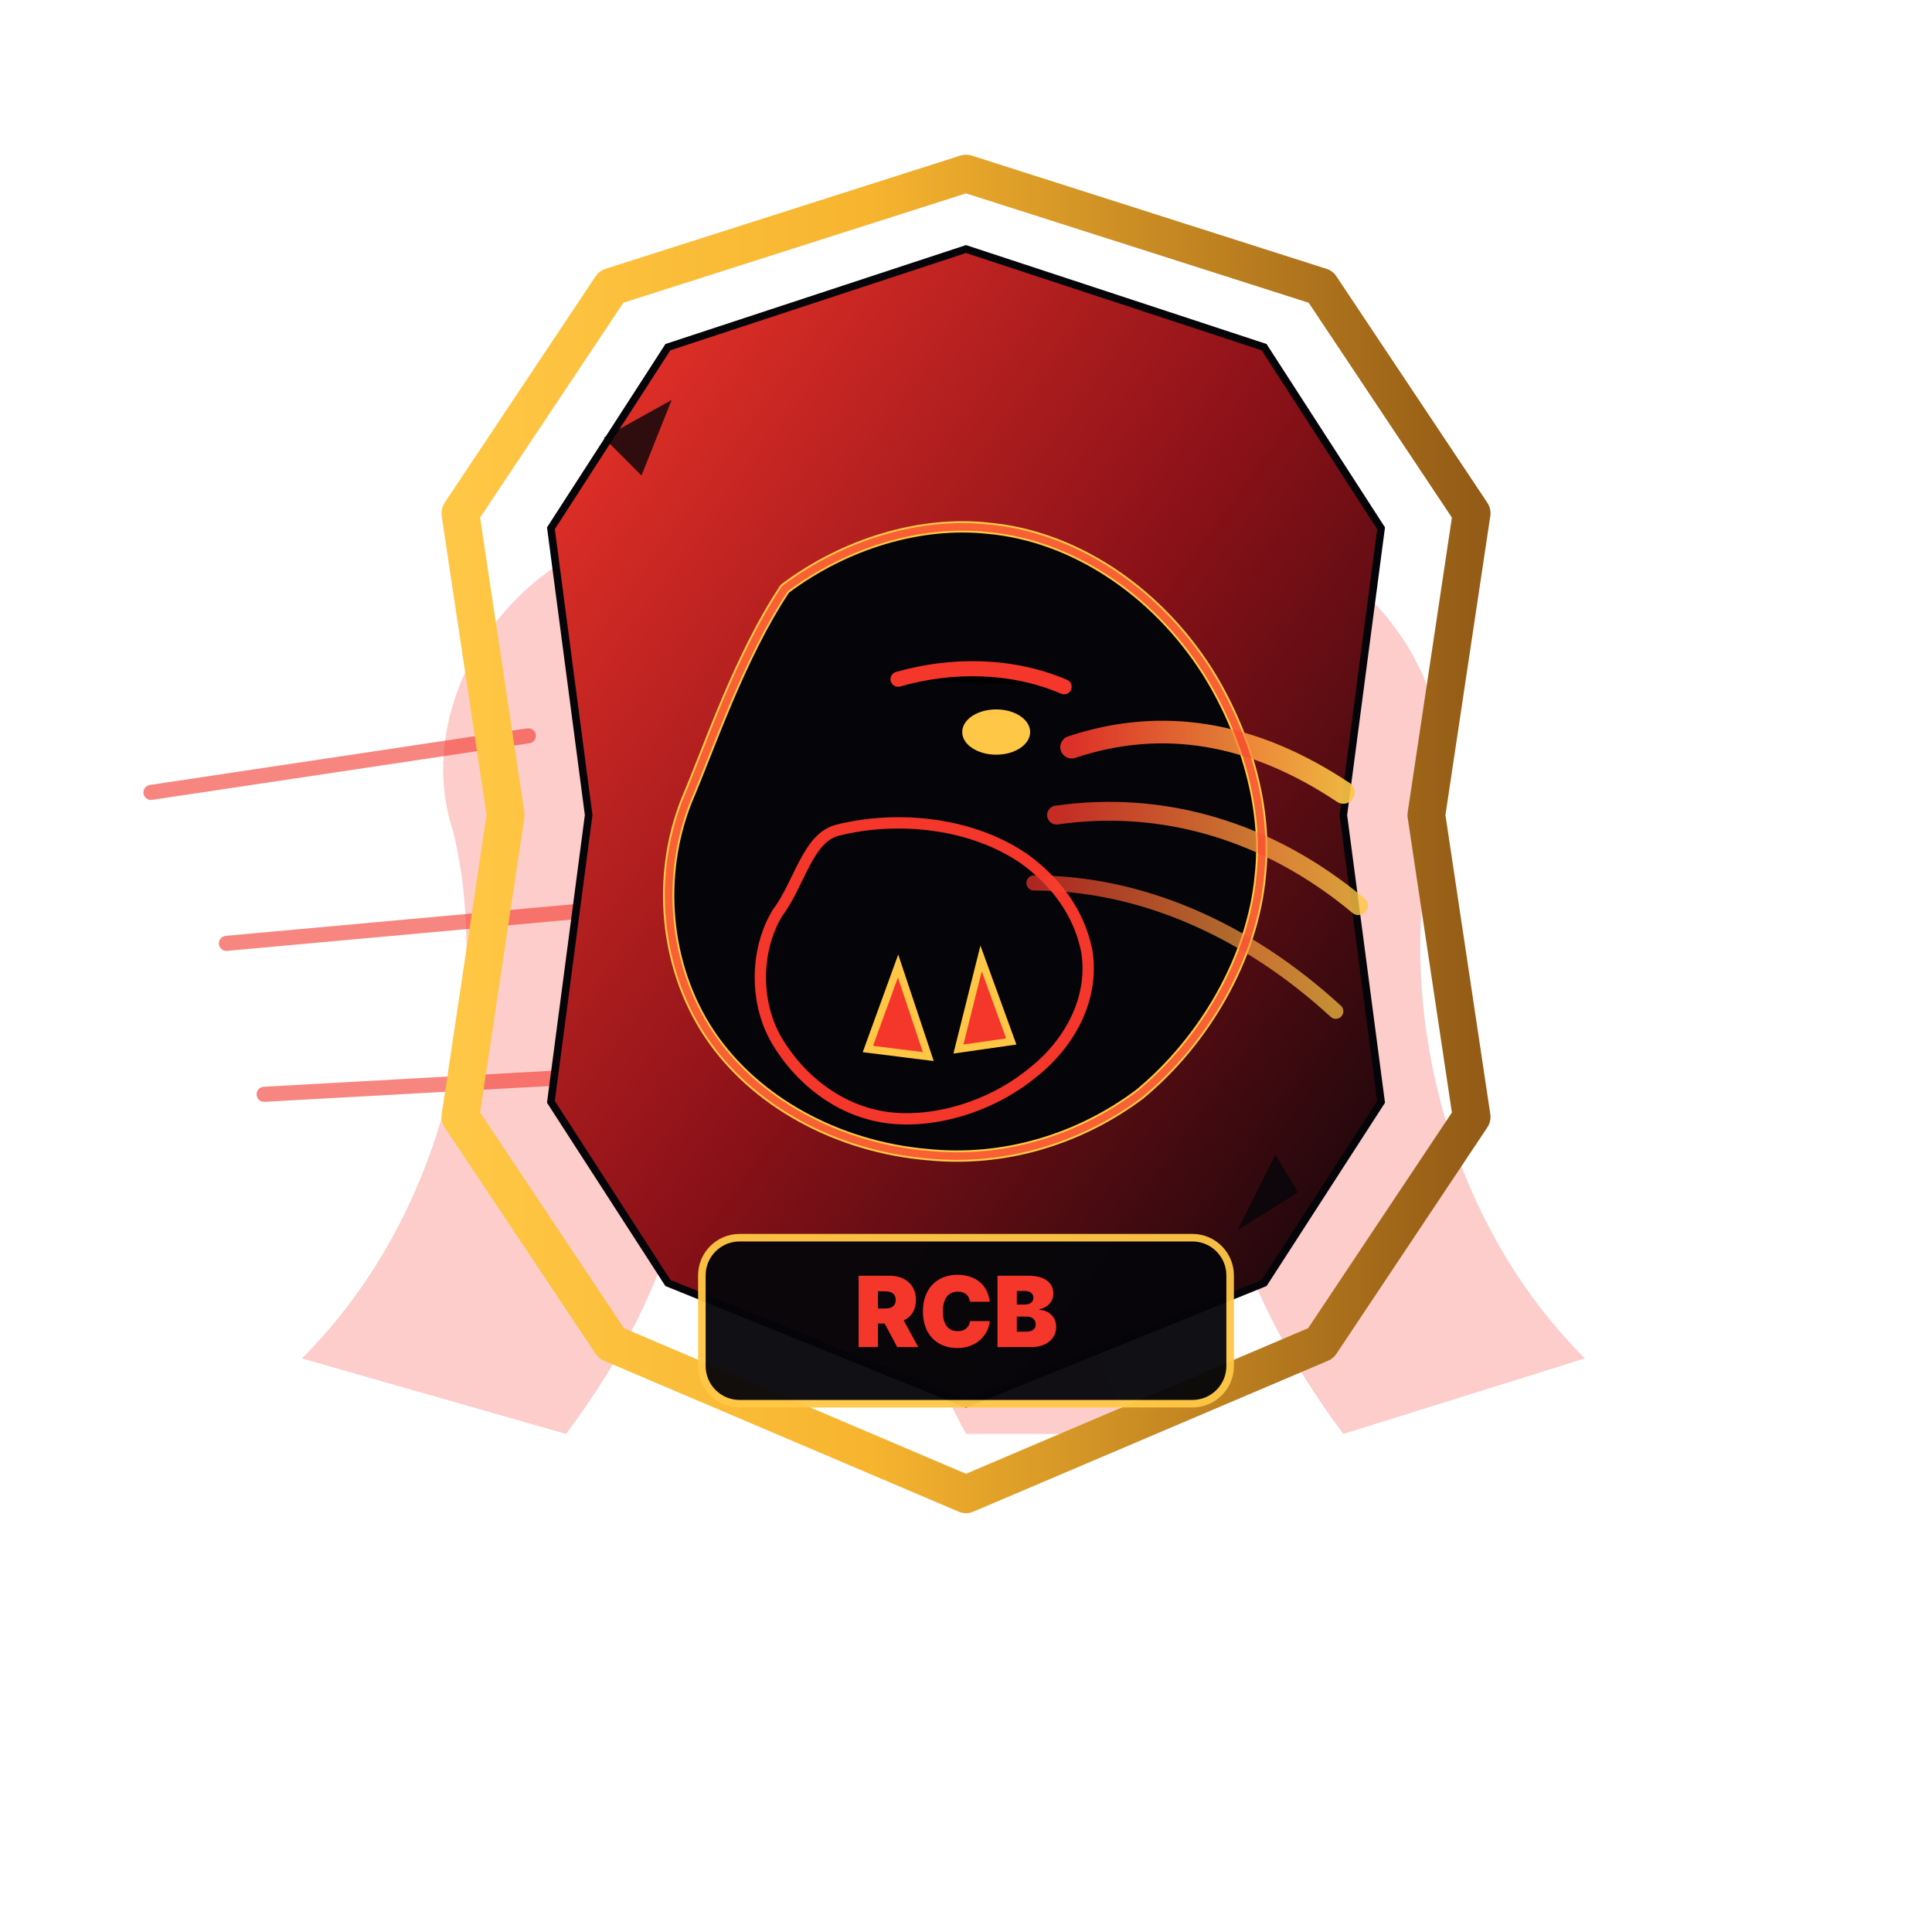
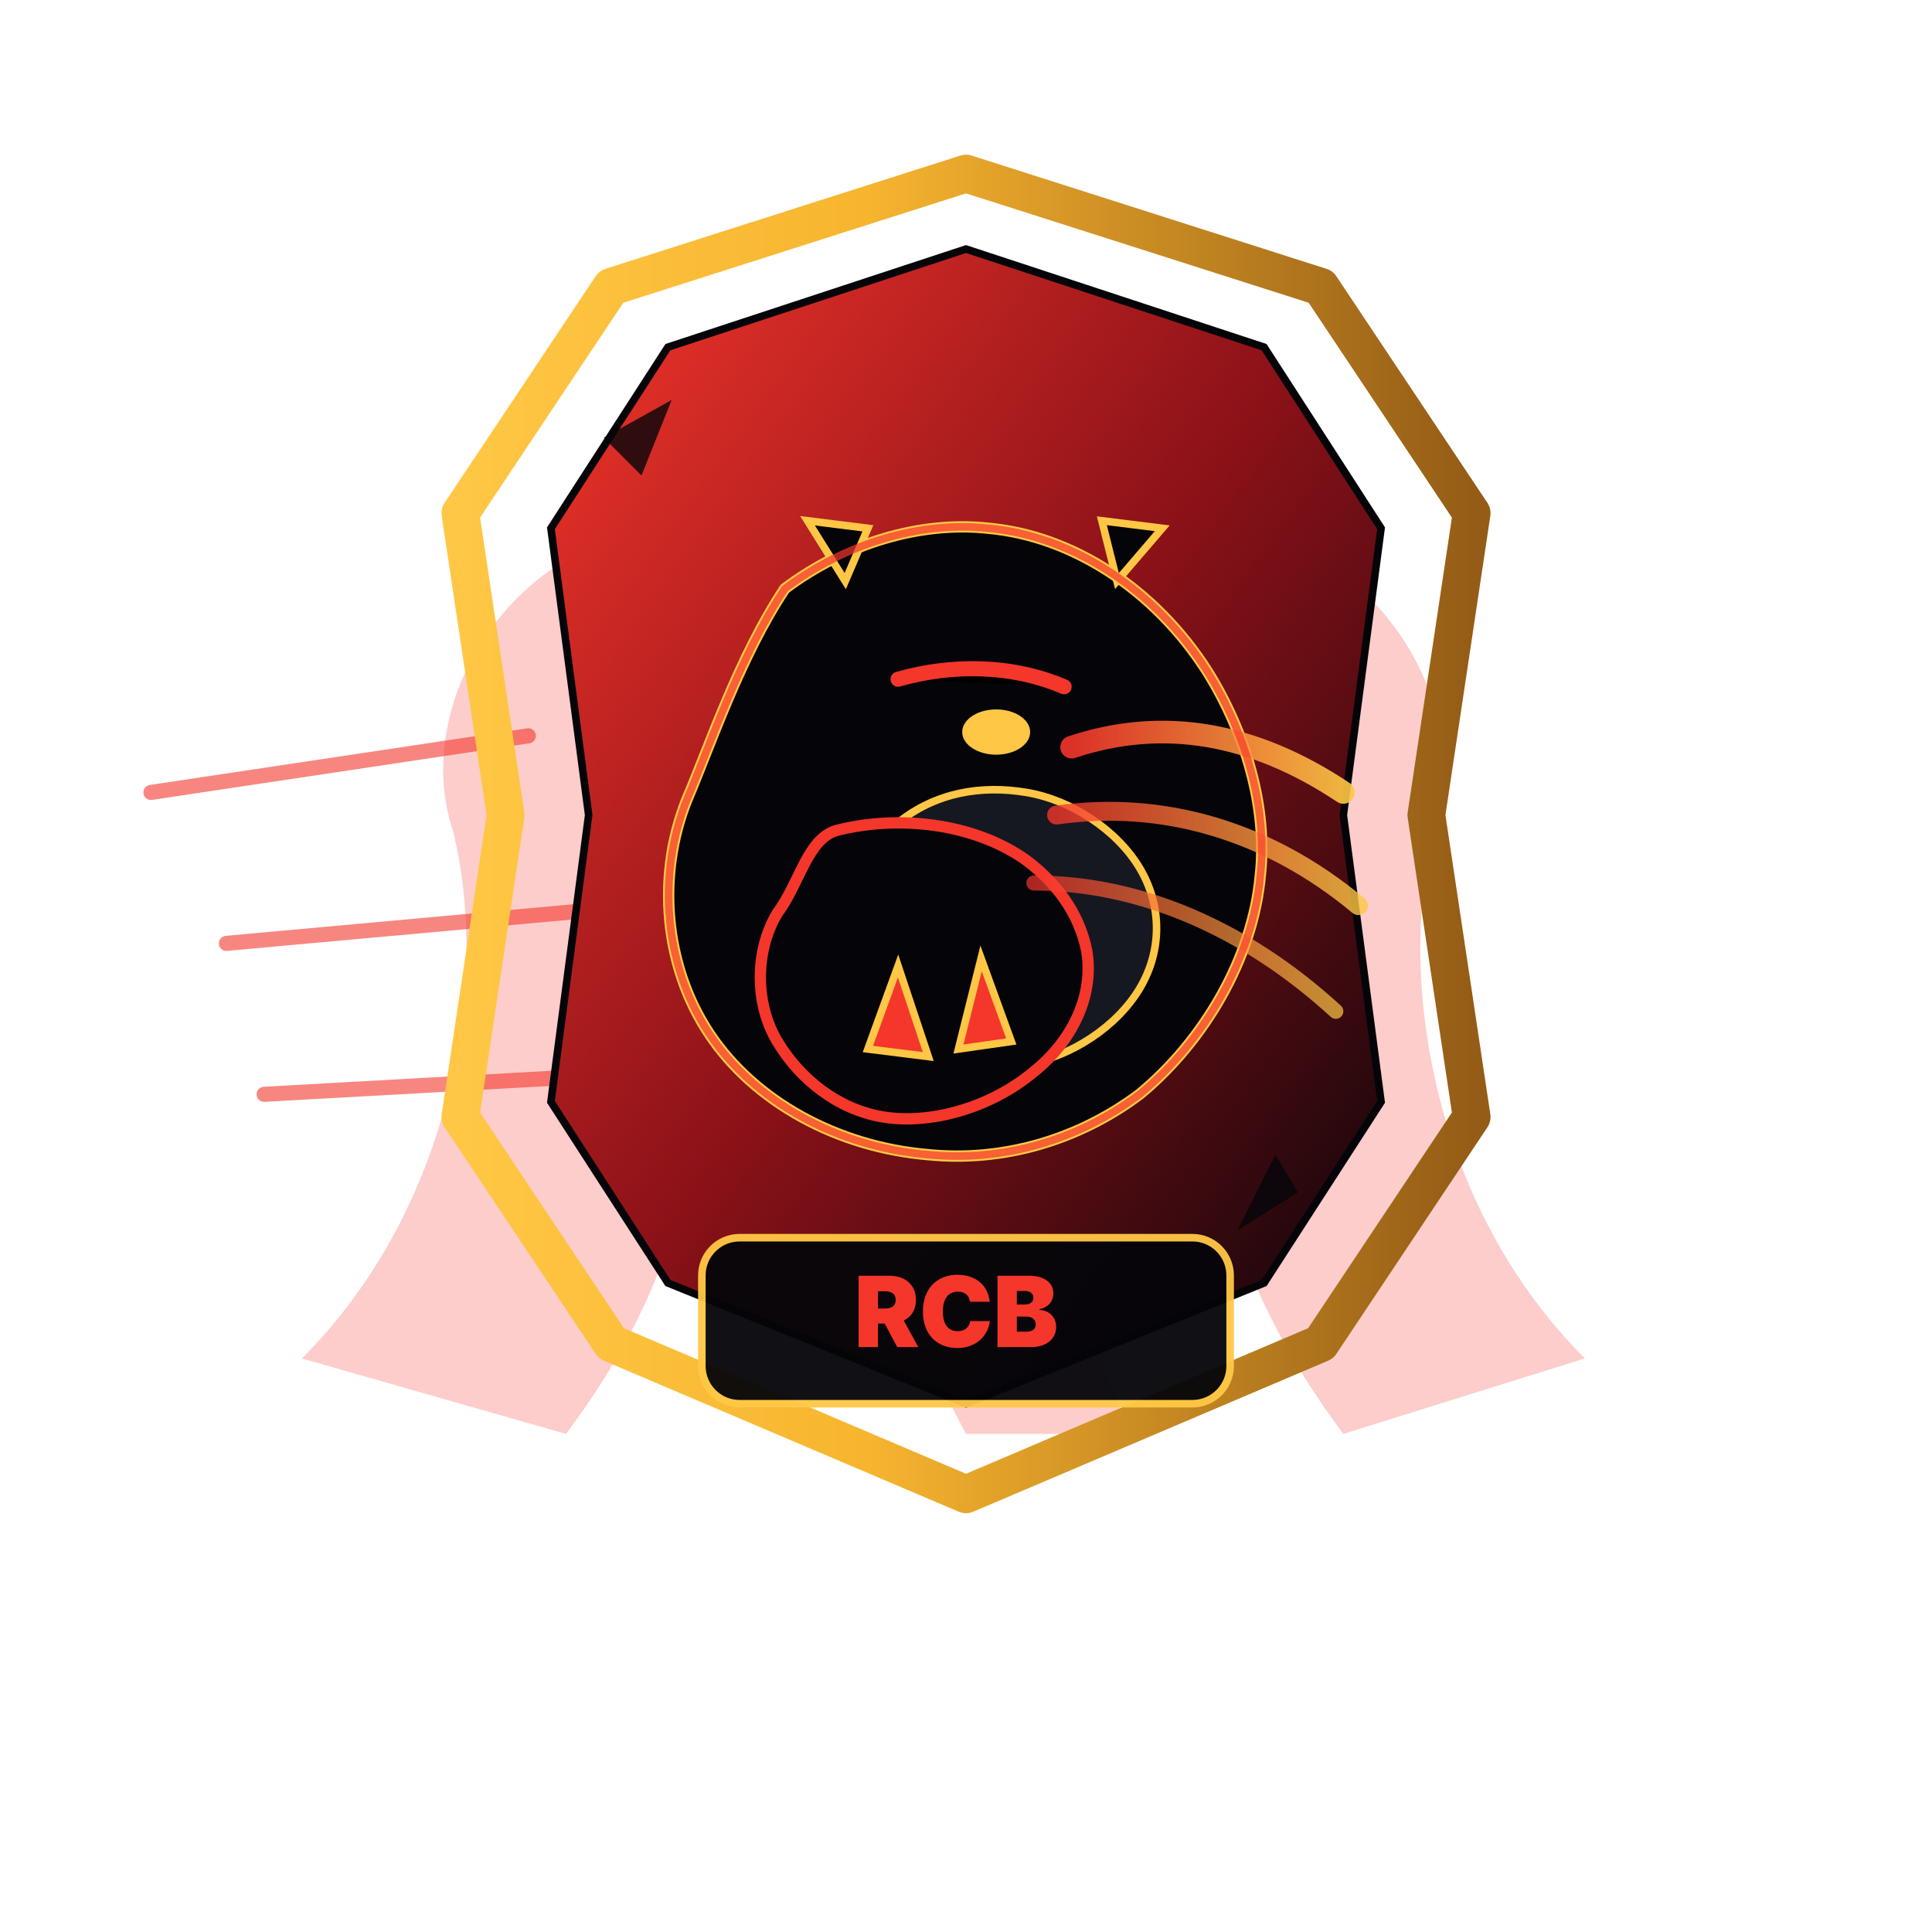
<svg xmlns="http://www.w3.org/2000/svg" viewBox="0 0 512 512" role="img" aria-label="Ultra-aggressive original lion crest logo for a cricket team">
  <defs>
    <linearGradient id="crestFill" x1="0%" y1="0%" x2="100%" y2="100%">
      <stop offset="0%" stop-color="#F4362B" />
      <stop offset="50%" stop-color="#8A1118" />
      <stop offset="100%" stop-color="#050509" />
    </linearGradient>
    <linearGradient id="metalEdge" x1="0%" y1="0%" x2="100%" y2="0%">
      <stop offset="0%" stop-color="#FFC745" />
      <stop offset="40%" stop-color="#F7B52F" />
      <stop offset="100%" stop-color="#945C16" />
    </linearGradient>
    <linearGradient id="maneEnergy" x1="0%" y1="0%" x2="100%" y2="0%">
      <stop offset="0%" stop-color="#F4362B" />
      <stop offset="100%" stop-color="#FFC745" />
    </linearGradient>
  </defs>
  <g id="flames" fill="#F4362B" opacity="0.25">
    <path d="M80 360 C120 320 130 260 120 220 C110 190 130 150 170 140 C150 190 170 220 180 260 C190 300 180 340 150 380 Z">
      <animate attributeName="opacity" values="0.1;0.5;0.1" dur="1.6s" repeatCount="indefinite" />
    </path>
    <path d="M420 360 C380 320 370 260 380 220 C390 190 370 150 330 140 C350 190 330 220 322 258 C314 296 326 340 356 380 Z">
      <animate attributeName="opacity" values="0.2;0.6;0.2" dur="1.9s" repeatCount="indefinite" begin="0.3s" />
    </path>
    <path d="M256 380 C240 350 230 320 234 290 C238 260 250 230 246 210 C242 190 220 170 220 150 C250 165 268 192 276 216 C284 240 284 270 282 298 C280 326 286 350 300 380 Z">
      <animate attributeName="opacity" values="0.0;0.25;0.0" dur="2.1s" repeatCount="indefinite" begin="0.6s" />
    </path>
  </g>
  <g id="motion-streaks" stroke="#F4362B" stroke-width="4" stroke-linecap="round" opacity="0.6">
    <line x1="40" y1="210" x2="140" y2="195">
      <animateTransform attributeName="transform" type="translate" from="-40 0" to="40 0" dur="0.7s" repeatCount="indefinite" />
      <animate attributeName="opacity" values="0;0.8;0" dur="0.7s" repeatCount="indefinite" />
    </line>
    <line x1="60" y1="250" x2="170" y2="240">
      <animateTransform attributeName="transform" type="translate" from="-60 0" to="20 0" dur="0.9s" repeatCount="indefinite" begin="0.15s" />
      <animate attributeName="opacity" values="0;0.7;0" dur="0.9s" repeatCount="indefinite" begin="0.15s" />
    </line>
    <line x1="70" y1="290" x2="160" y2="285">
      <animateTransform attributeName="transform" type="translate" from="-50 0" to="30 0" dur="1.1s" repeatCount="indefinite" begin="0.3s" />
      <animate attributeName="opacity" values="0;0.6;0" dur="1.1s" repeatCount="indefinite" begin="0.3s" />
    </line>
  </g>
  <g id="crest" transform="translate(0, 6)">
    <path d="         M256 40         L350 70         L390 130         L378 210         L390 290         L350 350         L256 390         L162 350         L122 290         L134 210         L122 130         L162 70         Z       " fill="none" stroke="url(#metalEdge)" stroke-width="10" stroke-linejoin="round" />
    <path d="         M256 60         L335 86         L366 134         L356 210         L366 286         L335 334         L256 366         L177 334         L146 286         L156 210         L146 134         L177 86         Z       " fill="url(#crestFill)" stroke="#050509" stroke-width="2" />
    <path d="M160 110 L178 100 L170 120 Z" fill="#050509" opacity="0.8" />
    <path d="M344 310 L328 320 L338 300 Z" fill="#050509" opacity="0.8" />
  </g>
  <g id="lion" transform="translate(-24, 6)">
    <path id="lion-head-shape" d="         M232 150         C248 138 268 132 286 134         C308 136 330 150 344 172         C354 188 360 208 358 226         C356 248 343 270 326 284         C310 296 290 302 270 300         C246 298 224 286 212 268         C200 250 198 226 206 206         C212 192 220 168 232 150         Z       " fill="#050509" stroke="#FFC745" stroke-width="3" stroke-linejoin="round" />
+     <path d="         M248 148         L238 132         L254 134         Z       " fill="#050509" stroke="#FFC745" stroke-width="2" />
+     <path d="         M320 148         L332 134         L316 132         Z       " fill="#050509" stroke="#FFC745" stroke-width="2" />
+     <path d="         M262 212         C272 204 284 202 296 204         C308 206 320 214 326 224         C332 234 332 246 326 256         C320 266 308 274 296 276         C284 278 272 276 262 270         C252 264 246 254 246 244         C246 234 252 220 262 212         Z       " fill="#161821" stroke="#FFC745" stroke-width="2" />
    <path d="         M246 214         C262 210 282 212 296 222         C304 228 310 236 312 246         C314 258 308 270 298 278         C286 288 270 292 258 290         C246 288 236 280 230 270         C224 260 224 246 230 236         C236 228 238 216 246 214         Z       " fill="#050509" stroke="#F4362B" stroke-width="3" />
    <path d="M262 250 L270 274 L254 272 Z" fill="#F4362B" stroke="#FFC745" stroke-width="2" />
    <path d="M284 248 L292 270 L278 272 Z" fill="#F4362B" stroke="#FFC745" stroke-width="2" />
    <path d="M270 180 C282 176 296 178 306 186 C296 190 286 192 276 196 Z" fill="#050509" />
    <ellipse id="lion-eye" cx="288" cy="188" rx="9" ry="6" fill="#FFC745">
      <animate attributeName="fill" values="#FFC745;#FFFFFF;#FFC745" dur="1.4s" repeatCount="indefinite" />
      <animate attributeName="opacity" values="0.8;1;0.7;1;0.8" dur="1.4s" repeatCount="indefinite" />
    </ellipse>
    <path d="M262 174 C276 170 292 170 306 176" stroke="#F4362B" stroke-width="4" stroke-linecap="round" />
    <g id="mane-energy" fill="none" stroke-linecap="round">
      <path d="M308 192 C332 184 356 188 380 204" stroke="url(#maneEnergy)" stroke-width="6" opacity="0.9">
        <animate attributeName="stroke-width" values="6;9;6" dur="1.2s" repeatCount="indefinite" />
        <animate attributeName="opacity" values="0.7;1;0.7" dur="1.2s" repeatCount="indefinite" />
      </path>
      <path d="M304 210 C332 206 360 214 384 234" stroke="url(#maneEnergy)" stroke-width="5" opacity="0.8">
        <animate attributeName="stroke-width" values="5;8;5" dur="1.4s" repeatCount="indefinite" begin="0.2s" />
        <animate attributeName="opacity" values="0.5;0.9;0.5" dur="1.4s" repeatCount="indefinite" begin="0.2s" />
      </path>
      <path d="M298 228 C326 228 354 240 378 262" stroke="url(#maneEnergy)" stroke-width="4" opacity="0.7">
        <animate attributeName="stroke-width" values="4;7;4" dur="1.6s" repeatCount="indefinite" begin="0.4s" />
        <animate attributeName="opacity" values="0.4;0.8;0.4" dur="1.6s" repeatCount="indefinite" begin="0.4s" />
      </path>
    </g>
    <path d="         M232 150         C248 138 268 132 286 134         C308 136 330 150 344 172         C354 188 360 208 358 226         C356 248 343 270 326 284         C310 296 290 302 270 300         C246 298 224 286 212 268         C200 250 198 226 206 206         C212 192 220 168 232 150         Z       " fill="none" stroke="#F4362B" stroke-width="2" opacity="0.7">
      <animate attributeName="stroke-width" values="2;4;2" dur="1.8s" repeatCount="indefinite" />
      <animate attributeName="opacity" values="0.4;1;0.4" dur="1.8s" repeatCount="indefinite" />
    </path>
  </g>
  <g id="team-text" transform="translate(0, 6)">
    <rect x="186" y="322" width="140" height="44" rx="10" fill="#050509" stroke="#FFC745" stroke-width="2" opacity="0.95" />
    <text x="256" y="351" text-anchor="middle" font-family="system-ui, -apple-system, BlinkMacSystemFont, 'Segoe UI', sans-serif" font-weight="900" font-size="26" fill="#F4362B">
      RCB
      <animate attributeName="fill" values="#F4362B;#FFC745;#F4362B" dur="2.4s" repeatCount="indefinite" />
    </text>
  </g>
</svg>
